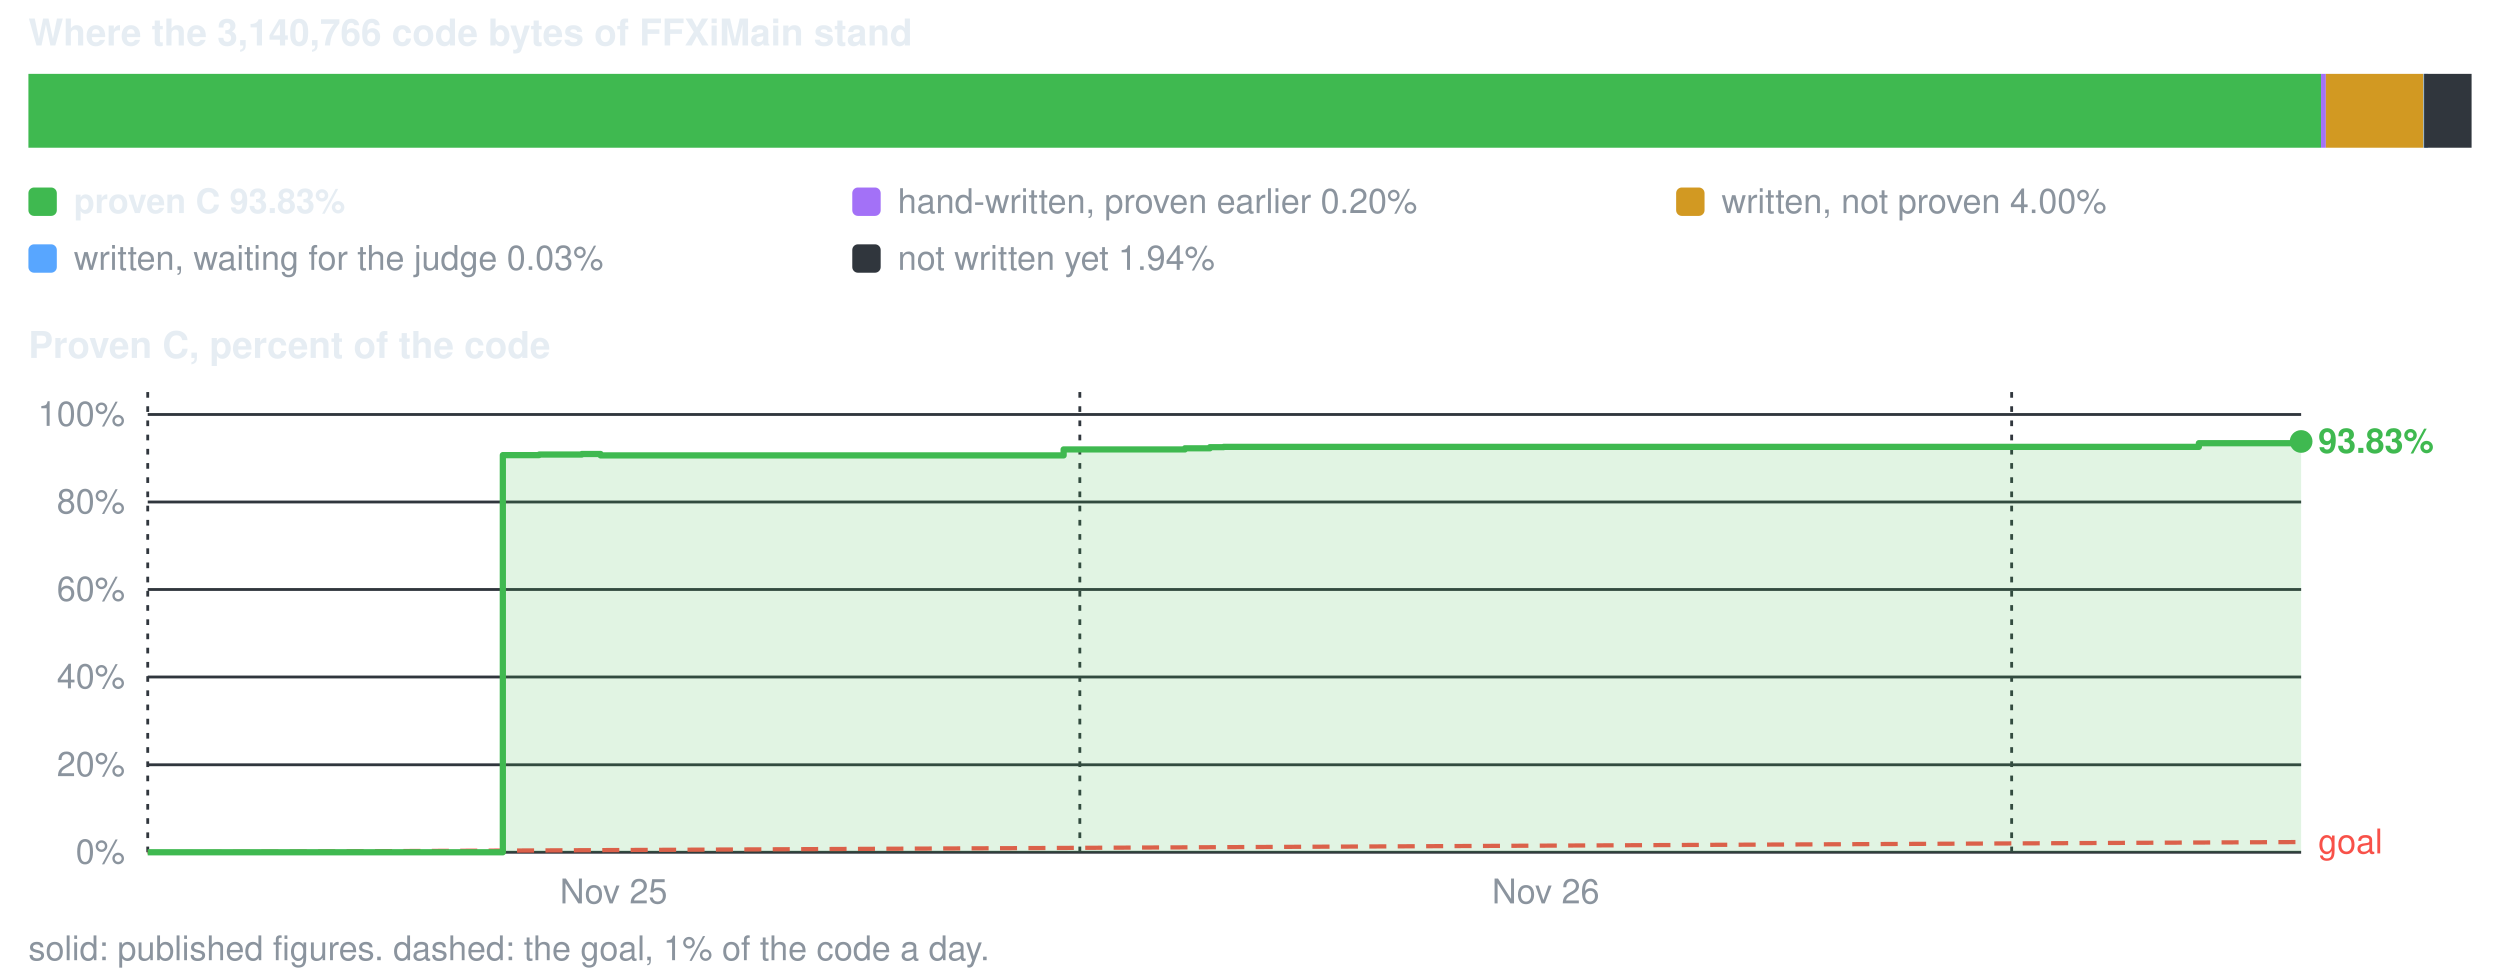
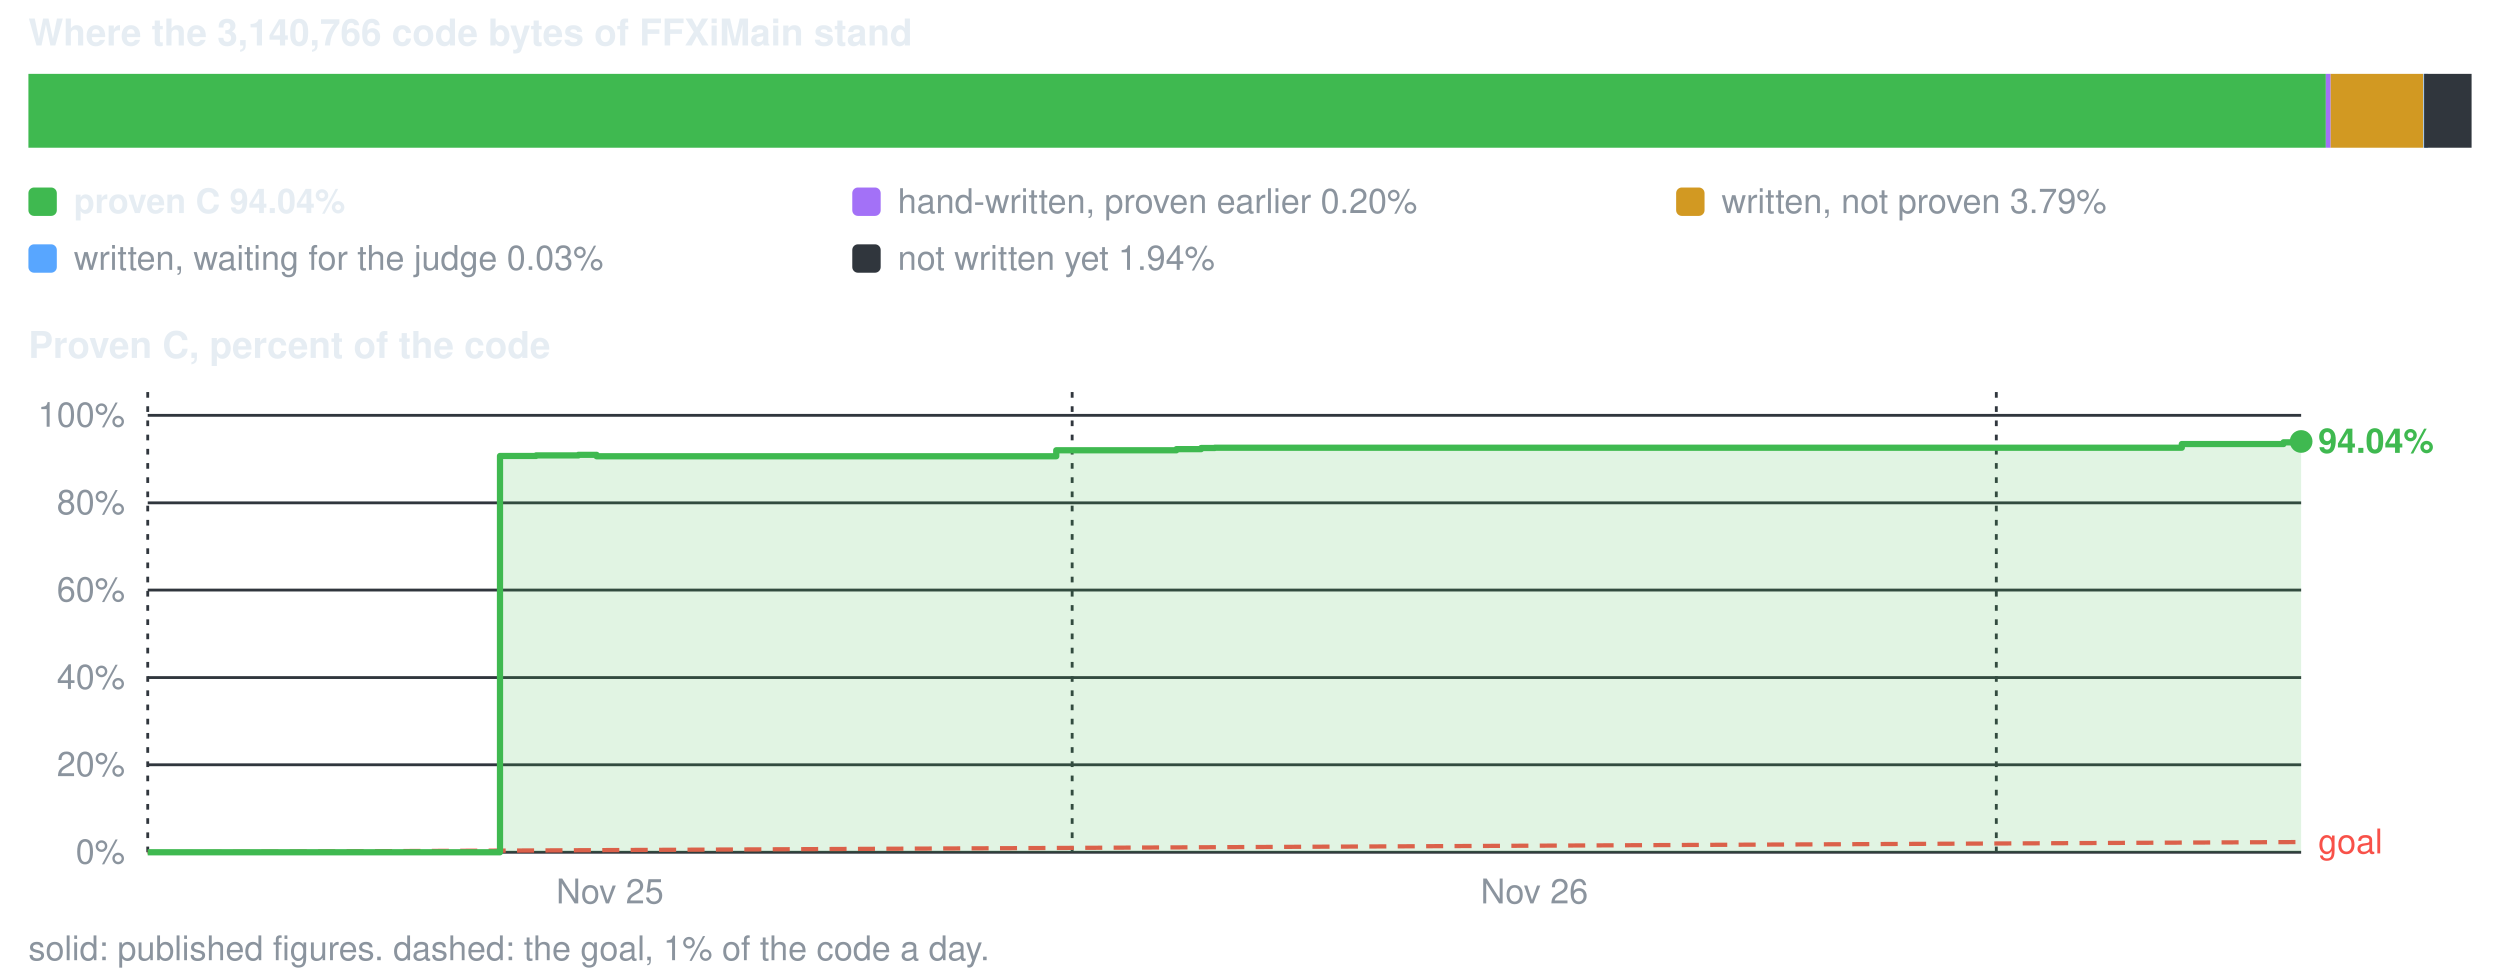
<svg xmlns="http://www.w3.org/2000/svg" viewBox="0 0 880 344" width="880" height="344" role="img" aria-label="conversion progress">
  <style>text{font-family:-apple-system,BlinkMacSystemFont,'Segoe UI',Helvetica,Arial,sans-serif;font-size:12px;fill:#8b949e}.s{fill:#e6edf3;font-weight:600}.b{font-size:13px}</style>
  <text x="10" y="16" class="s b">Where the 3,140,766 code bytes of FFXiMain stand</text>
-   <rect x="10.0" y="26" width="807.0" height="26" fill="#3fb950" />
-   <rect x="817.0" y="26" width="1.7" height="26" fill="#a371f7" />
-   <rect x="818.7" y="26" width="34.4" height="26" fill="#d29922" />
+   <rect x="10.0" y="26" width="808.7" height="26" fill="#3fb950" />
+   <rect x="818.7" y="26" width="1.7" height="26" fill="#a371f7" />
+   <rect x="820.4" y="26" width="32.6" height="26" fill="#d29922" />
  <rect x="853.1" y="26" width="1.5" height="26" fill="#58a6ff" />
  <rect x="853.3" y="26" width="16.7" height="26" fill="#30363d" />
  <rect x="10" y="66" width="10" height="10" rx="2" fill="#3fb950" />
-   <text x="26" y="75" class="s">proven C 93.83%</text>
+   <text x="26" y="75" class="s">proven C 94.04%</text>
  <rect x="300" y="66" width="10" height="10" rx="2" fill="#a371f7" />
  <text x="316" y="75">hand-written, proven earlier 0.20%</text>
  <rect x="590" y="66" width="10" height="10" rx="2" fill="#d29922" />
-   <text x="606" y="75">written, not proven 4.00%</text>
+   <text x="606" y="75">written, not proven 3.79%</text>
  <rect x="10" y="86" width="10" height="10" rx="2" fill="#58a6ff" />
  <text x="26" y="95">written, waiting for the judge 0.03%</text>
  <rect x="300" y="86" width="10" height="10" rx="2" fill="#30363d" />
  <text x="316" y="95">not written yet 1.94%</text>
  <text x="10" y="126" class="s b">Proven C, percent of the code</text>
  <line x1="52" y1="300.0" x2="810" y2="300.0" stroke="#30363d" stroke-width="1" />
  <text x="44" y="304.0" text-anchor="end">0%</text>
  <line x1="52" y1="269.2" x2="810" y2="269.2" stroke="#30363d" stroke-width="1" />
  <text x="44" y="273.2" text-anchor="end">20%</text>
-   <line x1="52" y1="238.3" x2="810" y2="238.3" stroke="#30363d" stroke-width="1" />
-   <text x="44" y="242.3" text-anchor="end">40%</text>
-   <line x1="52" y1="207.5" x2="810" y2="207.5" stroke="#30363d" stroke-width="1" />
-   <text x="44" y="211.5" text-anchor="end">60%</text>
-   <line x1="52" y1="176.7" x2="810" y2="176.7" stroke="#30363d" stroke-width="1" />
-   <text x="44" y="180.7" text-anchor="end">80%</text>
-   <line x1="52" y1="145.9" x2="810" y2="145.9" stroke="#30363d" stroke-width="1" />
-   <text x="44" y="149.9" text-anchor="end">100%</text>
+   <line x1="52" y1="238.5" x2="810" y2="238.5" stroke="#30363d" stroke-width="1" />
+   <text x="44" y="242.5" text-anchor="end">40%</text>
+   <line x1="52" y1="207.7" x2="810" y2="207.7" stroke="#30363d" stroke-width="1" />
+   <text x="44" y="211.7" text-anchor="end">60%</text>
+   <line x1="52" y1="177.0" x2="810" y2="177.0" stroke="#30363d" stroke-width="1" />
+   <text x="44" y="181.0" text-anchor="end">80%</text>
+   <line x1="52" y1="146.2" x2="810" y2="146.2" stroke="#30363d" stroke-width="1" />
+   <text x="44" y="150.2" text-anchor="end">100%</text>
  <line x1="52.0" y1="138" x2="52.0" y2="300" stroke="#30363d" stroke-width="1" stroke-dasharray="2 3" />
-   <text x="216.0" y="318" text-anchor="middle">Nov 25</text>
-   <line x1="380.1" y1="138" x2="380.1" y2="300" stroke="#30363d" stroke-width="1" stroke-dasharray="2 3" />
-   <text x="544.1" y="318" text-anchor="middle">Nov 26</text>
-   <line x1="708.1" y1="138" x2="708.1" y2="300" stroke="#30363d" stroke-width="1" stroke-dasharray="2 3" />
+   <text x="214.7" y="318" text-anchor="middle">Nov 25</text>
+   <line x1="377.4" y1="138" x2="377.4" y2="300" stroke="#30363d" stroke-width="1" stroke-dasharray="2 3" />
+   <text x="540.1" y="318" text-anchor="middle">Nov 26</text>
+   <line x1="702.7" y1="138" x2="702.7" y2="300" stroke="#30363d" stroke-width="1" stroke-dasharray="2 3" />
  <line x1="52.0" y1="300.0" x2="810.0" y2="296.4" stroke="#f85149" stroke-width="1.5" stroke-dasharray="6 4" />
  <text x="816.0" y="300.4" style="fill:#f85149">goal</text>
-   <path d="M52.0 300.0 H177.0 V160.2 H189.8 V160.0 H195.4 V160.0 H198.0 V160.0 H204.8 V159.8 H208.6 V159.8 H211.4 V160.3 H374.4 V158.2 H417.1 V157.8 H425.9 V157.4 H428.5 V157.4 H430.7 V157.3 H434.5 V157.3 H446.8 V157.3 H472.7 V157.3 H774.0 V156.0 H810.0 V155.4 V300.0 H52.0 Z" fill="#3fb950" fill-opacity="0.16" />
-   <path d="M52.0 300.0 H177.0 V160.2 H189.8 V160.0 H195.4 V160.0 H198.0 V160.0 H204.8 V159.8 H208.6 V159.8 H211.4 V160.3 H374.4 V158.2 H417.1 V157.8 H425.9 V157.4 H428.5 V157.4 H430.7 V157.3 H434.5 V157.3 H446.8 V157.3 H472.7 V157.3 H774.0 V156.0 H810.0 V155.4" fill="none" stroke="#3fb950" stroke-width="2.2" stroke-linejoin="round" />
+   <path d="M52.0 300.0 H176.0 V160.5 H188.7 V160.3 H194.2 V160.3 H196.8 V160.3 H203.6 V160.1 H207.3 V160.1 H210.0 V160.6 H371.8 V158.5 H414.1 V158.1 H422.8 V157.7 H425.4 V157.7 H427.6 V157.6 H431.4 V157.6 H443.5 V157.6 H469.2 V157.6 H768.0 V156.3 H803.8 V155.7 H810.0 V155.4 V300.0 H52.0 Z" fill="#3fb950" fill-opacity="0.16" />
+   <path d="M52.0 300.0 H176.0 V160.5 H188.7 V160.3 H194.2 V160.3 H196.8 V160.3 H203.6 V160.1 H207.3 V160.1 H210.0 V160.6 H371.8 V158.5 H414.1 V158.1 H422.8 V157.7 H425.4 V157.7 H427.6 V157.6 H431.4 V157.6 H443.5 V157.6 H469.2 V157.6 H768.0 V156.3 H803.8 V155.7 H810.0 V155.4" fill="none" stroke="#3fb950" stroke-width="2.2" stroke-linejoin="round" />
  <circle cx="810.0" cy="155.4" r="4" fill="#3fb950" />
-   <text x="816.0" y="159.4" class="s" style="fill:#3fb950">93.83%</text>
+   <text x="816.0" y="159.4" class="s" style="fill:#3fb950">94.04%</text>
  <text x="10" y="338">solid: published figures. dashed: the goal, 1% of the code a day.</text>
</svg>
